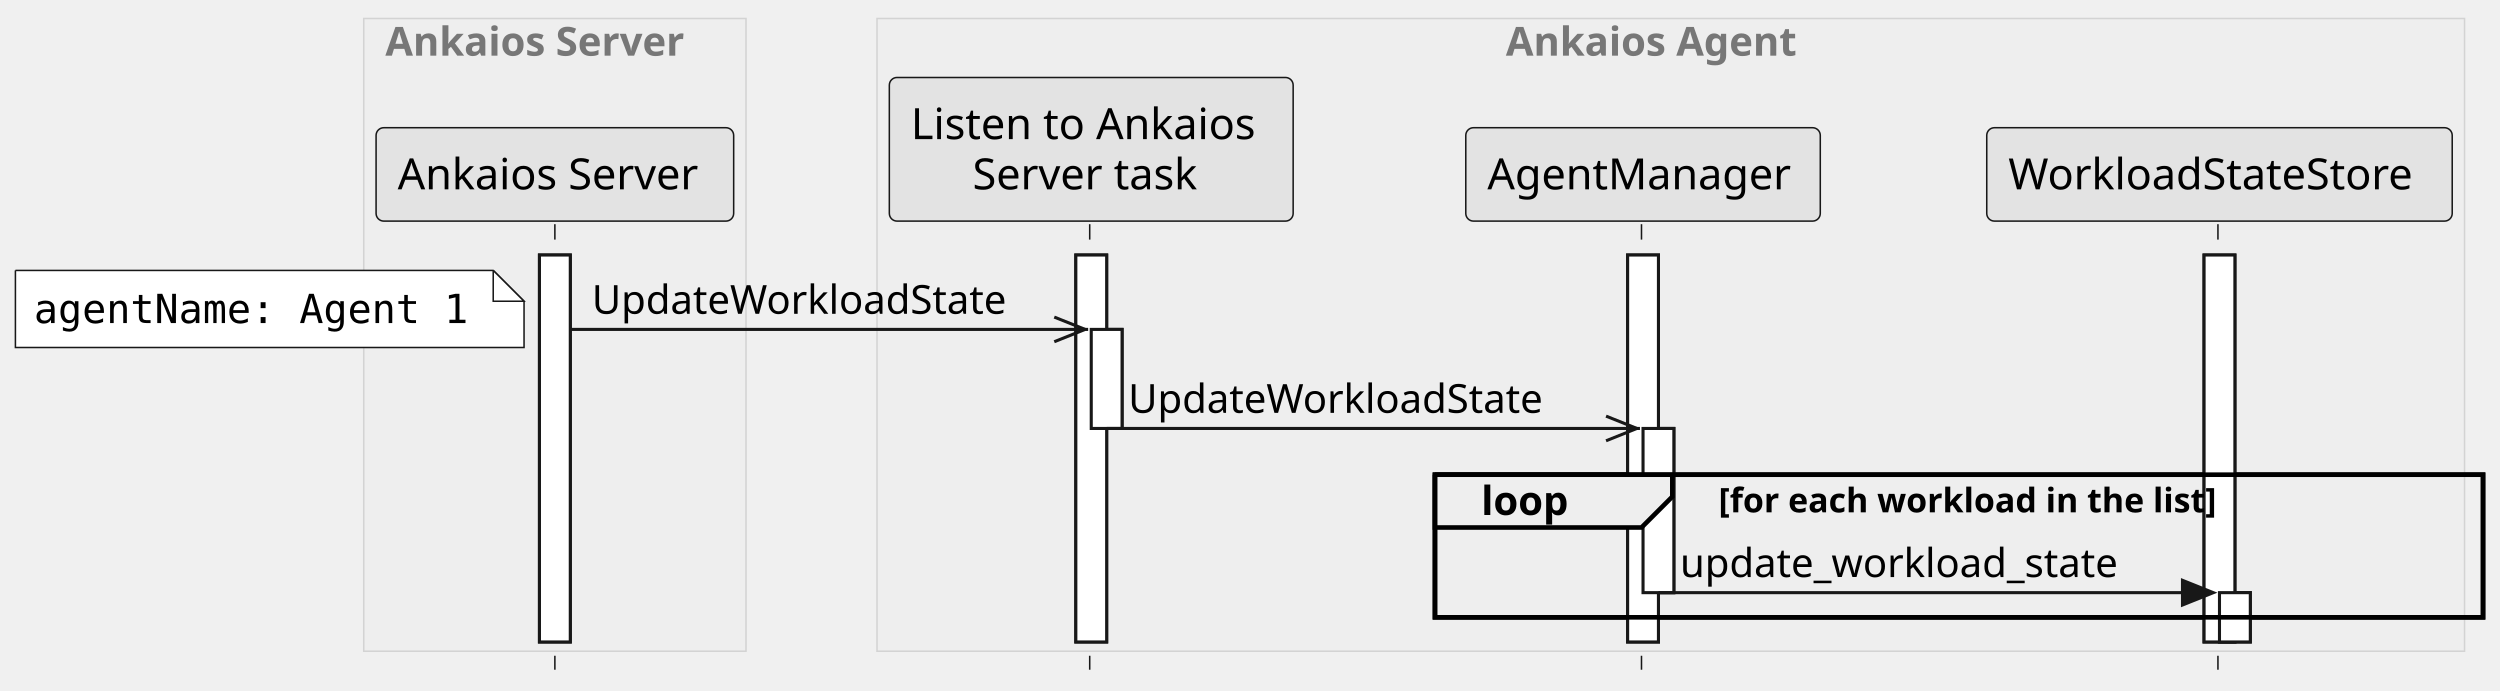
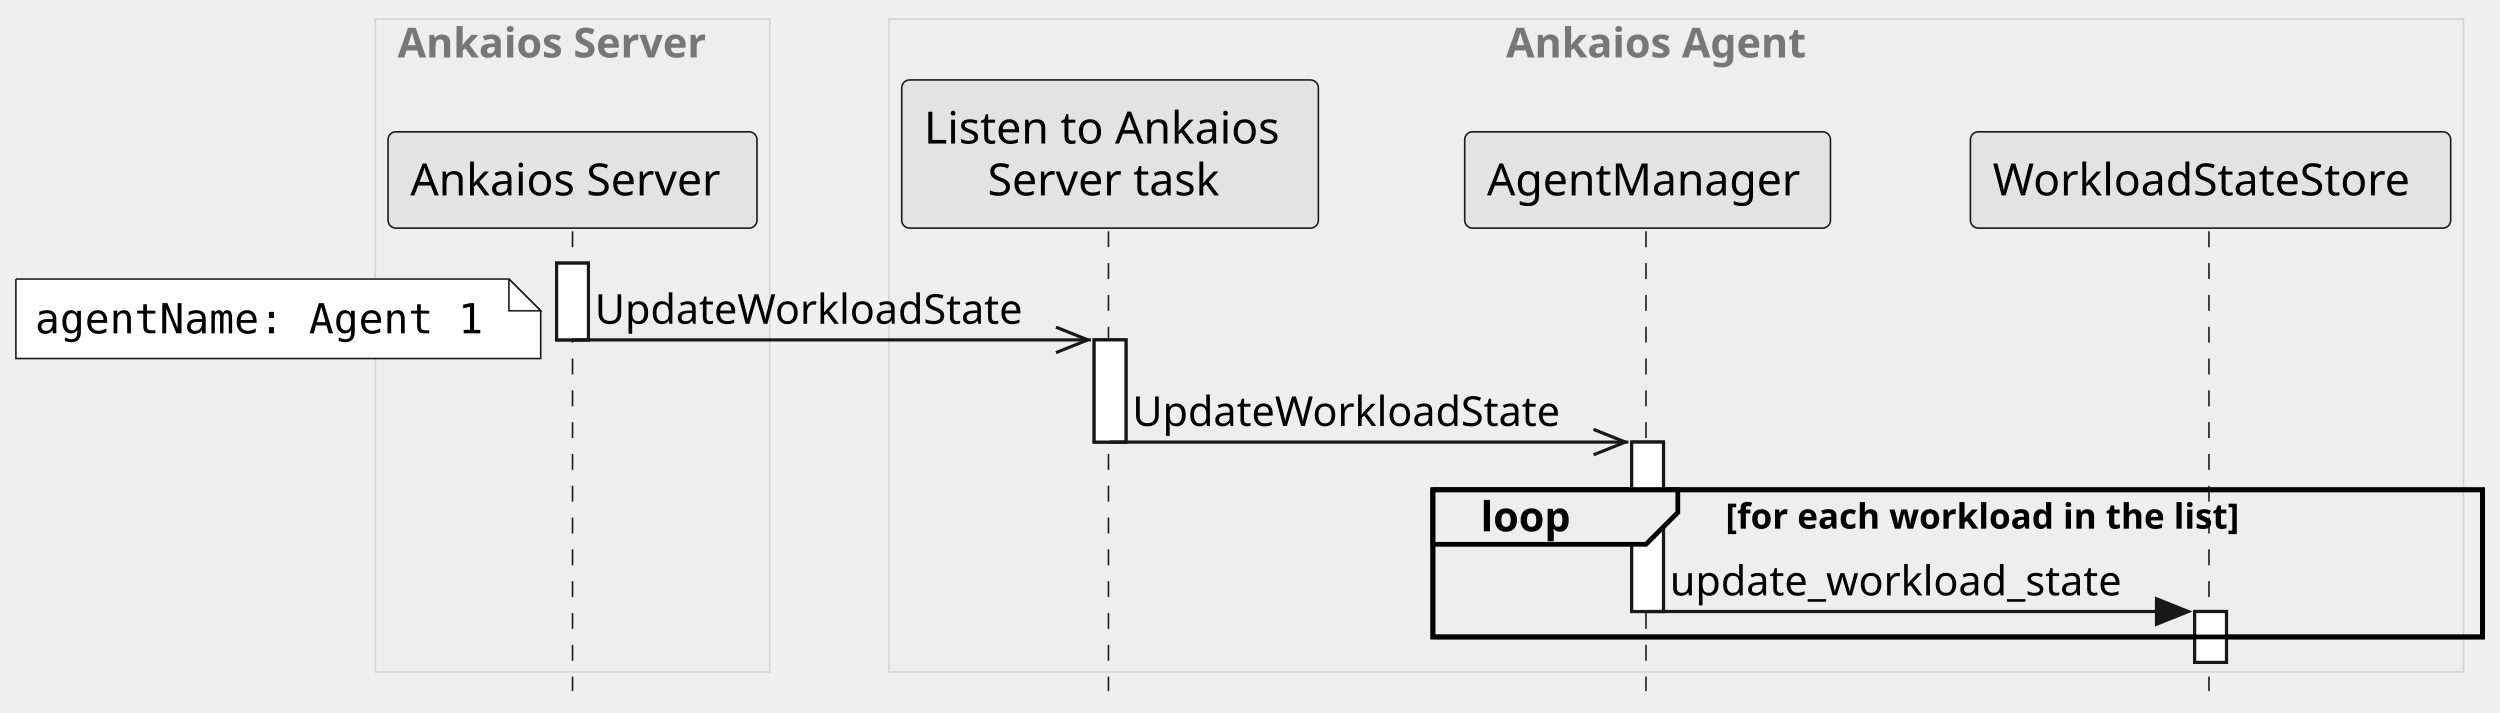
- <svg xmlns="http://www.w3.org/2000/svg" contentStyleType="text/css" height="224px" preserveAspectRatio="none" style="width:811px;height:224px;background:#FFFFFF;" version="1.1" viewBox="0 0 811 224" width="811px" zoomAndPan="magnify">
+ <svg xmlns="http://www.w3.org/2000/svg" contentStyleType="text/css" height="224px" preserveAspectRatio="none" style="width:786px;height:224px;background:#FFFFFF;" version="1.1" viewBox="0 0 786 224" width="786px" zoomAndPan="magnify">
  <defs />
  <g>
    <rect fill="#EEEEEE" height="205.258" style="stroke:#D3D3D3;stroke-width:0.5;" width="124" x="118" y="6" />
    <text fill="#777777" font-family="sans-serif" font-size="13" font-weight="bold" lengthAdjust="spacing" textLength="110" x="125" y="18.067">Ankaios Server</text>
-     <rect fill="#EEEEEE" height="205.258" style="stroke:#D3D3D3;stroke-width:0.5;" width="515" x="284.5" y="6" />
-     <text fill="#777777" font-family="sans-serif" font-size="13" font-weight="bold" lengthAdjust="spacing" textLength="107" x="488.5" y="18.067">Ankaios Agent</text>
-     <rect fill="#FFFFFF" height="125.531" style="stroke:#181818;stroke-width:1.0;" width="10" x="175" y="82.727" />
-     <rect fill="#FFFFFF" height="125.531" style="stroke:#181818;stroke-width:1.0;" width="10" x="349" y="82.727" />
-     <rect fill="#FFFFFF" height="32.133" style="stroke:#181818;stroke-width:1.0;" width="10" x="354" y="106.859" />
-     <rect fill="#FFFFFF" height="125.531" style="stroke:#181818;stroke-width:1.0;" width="10" x="528" y="82.727" />
-     <rect fill="#FFFFFF" height="53.266" style="stroke:#181818;stroke-width:1.0;" width="10" x="533" y="138.992" />
-     <rect fill="#FFFFFF" height="125.531" style="stroke:#181818;stroke-width:1.0;" width="10" x="715" y="82.727" />
-     <rect fill="#FFFFFF" height="16" style="stroke:#181818;stroke-width:1.0;" width="10" x="720" y="192.258" />
-     <rect fill="none" height="46.266" style="stroke:#000000;stroke-width:1.5;" width="340" x="465.5" y="153.992" />
+     <rect fill="#EEEEEE" height="205.258" style="stroke:#D3D3D3;stroke-width:0.5;" width="495" x="279.5" y="6" />
+     <text fill="#777777" font-family="sans-serif" font-size="13" font-weight="bold" lengthAdjust="spacing" textLength="107" x="473.5" y="18.067">Ankaios Agent</text>
+     <rect fill="#FFFFFF" height="24.133" style="stroke:#181818;stroke-width:1.0;" width="10" x="175" y="82.727" />
+     <rect fill="#FFFFFF" height="32.133" style="stroke:#181818;stroke-width:1.0;" width="10" x="344" y="106.859" />
+     <rect fill="#FFFFFF" height="53.266" style="stroke:#181818;stroke-width:1.0;" width="10" x="513" y="138.992" />
+     <rect fill="#FFFFFF" height="16" style="stroke:#181818;stroke-width:1.0;" width="10" x="690" y="192.258" />
+     <rect fill="none" height="46.266" style="stroke:#000000;stroke-width:1.5;" width="330" x="450.5" y="153.992" />
    <line style="stroke:#181818;stroke-width:0.5;stroke-dasharray:5.0,5.0;" x1="180" x2="180" y1="72.727" y2="217.258" />
-     <line style="stroke:#181818;stroke-width:0.5;stroke-dasharray:5.0,5.0;" x1="353.5" x2="353.5" y1="72.727" y2="217.258" />
-     <line style="stroke:#181818;stroke-width:0.5;stroke-dasharray:5.0,5.0;" x1="532.5" x2="532.5" y1="72.727" y2="217.258" />
-     <line style="stroke:#181818;stroke-width:0.5;stroke-dasharray:5.0,5.0;" x1="719.5" x2="719.5" y1="72.727" y2="217.258" />
+     <line style="stroke:#181818;stroke-width:0.5;stroke-dasharray:5.0,5.0;" x1="348.5" x2="348.5" y1="72.727" y2="217.258" />
+     <line style="stroke:#181818;stroke-width:0.5;stroke-dasharray:5.0,5.0;" x1="517.5" x2="517.5" y1="72.727" y2="217.258" />
+     <line style="stroke:#181818;stroke-width:0.5;stroke-dasharray:5.0,5.0;" x1="694.5" x2="694.5" y1="72.727" y2="217.258" />
    <rect fill="#E3E3E3" height="30.297" rx="2.5" ry="2.5" style="stroke:#181818;stroke-width:0.5;" width="116" x="122" y="41.43" />
    <text fill="#000000" font-family="sans-serif" font-size="14" lengthAdjust="spacing" textLength="102" x="129" y="61.425">Ankaios Server</text>
-     <rect fill="#E3E3E3" height="46.594" rx="2.5" ry="2.5" style="stroke:#181818;stroke-width:0.5;" width="131" x="288.5" y="25.133" />
-     <text fill="#000000" font-family="sans-serif" font-size="14" lengthAdjust="spacing" textLength="117" x="295.5" y="45.128">Listen to Ankaios</text>
-     <text fill="#000000" font-family="sans-serif" font-size="14" lengthAdjust="spacing" textLength="77" x="315.5" y="61.425">Server task</text>
-     <rect fill="#E3E3E3" height="30.297" rx="2.5" ry="2.5" style="stroke:#181818;stroke-width:0.5;" width="115" x="475.5" y="41.43" />
-     <text fill="#000000" font-family="sans-serif" font-size="14" lengthAdjust="spacing" textLength="101" x="482.5" y="61.425">AgentManager</text>
-     <rect fill="#E3E3E3" height="30.297" rx="2.5" ry="2.5" style="stroke:#181818;stroke-width:0.5;" width="151" x="644.5" y="41.43" />
-     <text fill="#000000" font-family="sans-serif" font-size="14" lengthAdjust="spacing" textLength="137" x="651.5" y="61.425">WorkloadStateStore</text>
-     <rect fill="#FFFFFF" height="125.531" style="stroke:#181818;stroke-width:1.0;" width="10" x="175" y="82.727" />
-     <rect fill="#FFFFFF" height="125.531" style="stroke:#181818;stroke-width:1.0;" width="10" x="349" y="82.727" />
-     <rect fill="#FFFFFF" height="32.133" style="stroke:#181818;stroke-width:1.0;" width="10" x="354" y="106.859" />
-     <rect fill="#FFFFFF" height="125.531" style="stroke:#181818;stroke-width:1.0;" width="10" x="528" y="82.727" />
-     <rect fill="#FFFFFF" height="53.266" style="stroke:#181818;stroke-width:1.0;" width="10" x="533" y="138.992" />
-     <rect fill="#FFFFFF" height="125.531" style="stroke:#181818;stroke-width:1.0;" width="10" x="715" y="82.727" />
-     <rect fill="#FFFFFF" height="16" style="stroke:#181818;stroke-width:1.0;" width="10" x="720" y="192.258" />
-     <line style="stroke:#181818;stroke-width:1.0;" x1="352" x2="342" y1="106.859" y2="102.859" />
-     <line style="stroke:#181818;stroke-width:1.0;" x1="352" x2="342" y1="106.859" y2="110.859" />
-     <line style="stroke:#181818;stroke-width:1.0;" x1="185" x2="353" y1="106.859" y2="106.859" />
-     <text fill="#000000" font-family="sans-serif" font-size="13" lengthAdjust="spacing" textLength="140" x="192" y="101.793">UpdateWorkloadState</text>
+     <rect fill="#E3E3E3" height="46.594" rx="2.5" ry="2.5" style="stroke:#181818;stroke-width:0.5;" width="131" x="283.5" y="25.133" />
+     <text fill="#000000" font-family="sans-serif" font-size="14" lengthAdjust="spacing" textLength="117" x="290.5" y="45.128">Listen to Ankaios</text>
+     <text fill="#000000" font-family="sans-serif" font-size="14" lengthAdjust="spacing" textLength="77" x="310.5" y="61.425">Server task</text>
+     <rect fill="#E3E3E3" height="30.297" rx="2.5" ry="2.5" style="stroke:#181818;stroke-width:0.5;" width="115" x="460.5" y="41.43" />
+     <text fill="#000000" font-family="sans-serif" font-size="14" lengthAdjust="spacing" textLength="101" x="467.5" y="61.425">AgentManager</text>
+     <rect fill="#E3E3E3" height="30.297" rx="2.5" ry="2.5" style="stroke:#181818;stroke-width:0.5;" width="151" x="619.5" y="41.43" />
+     <text fill="#000000" font-family="sans-serif" font-size="14" lengthAdjust="spacing" textLength="137" x="626.5" y="61.425">WorkloadStateStore</text>
+     <rect fill="#FFFFFF" height="24.133" style="stroke:#181818;stroke-width:1.0;" width="10" x="175" y="82.727" />
+     <rect fill="#FFFFFF" height="32.133" style="stroke:#181818;stroke-width:1.0;" width="10" x="344" y="106.859" />
+     <rect fill="#FFFFFF" height="53.266" style="stroke:#181818;stroke-width:1.0;" width="10" x="513" y="138.992" />
+     <rect fill="#FFFFFF" height="16" style="stroke:#181818;stroke-width:1.0;" width="10" x="690" y="192.258" />
+     <line style="stroke:#181818;stroke-width:1.0;" x1="342" x2="332" y1="106.859" y2="102.859" />
+     <line style="stroke:#181818;stroke-width:1.0;" x1="342" x2="332" y1="106.859" y2="110.859" />
+     <line style="stroke:#181818;stroke-width:1.0;" x1="180" x2="343" y1="106.859" y2="106.859" />
+     <text fill="#000000" font-family="sans-serif" font-size="13" lengthAdjust="spacing" textLength="140" x="187" y="101.793">UpdateWorkloadState</text>
    <path d="M5,87.727 L5,112.727 L170,112.727 L170,97.727 L160,87.727 L5,87.727 " fill="#FFFFFF" style="stroke:#181818;stroke-width:0.5;" />
    <path d="M160,87.727 L160,97.727 L170,97.727 L160,87.727 " fill="#FFFFFF" style="stroke:#181818;stroke-width:0.5;" />
    <text fill="#000000" font-family="monospace" font-size="13" lengthAdjust="spacing" textLength="144" x="11" y="104.793">agentName: Agent 1</text>
-     <line style="stroke:#181818;stroke-width:1.0;" x1="531" x2="521" y1="138.992" y2="134.992" />
-     <line style="stroke:#181818;stroke-width:1.0;" x1="531" x2="521" y1="138.992" y2="142.992" />
-     <line style="stroke:#181818;stroke-width:1.0;" x1="359" x2="532" y1="138.992" y2="138.992" />
-     <text fill="#000000" font-family="sans-serif" font-size="13" lengthAdjust="spacing" textLength="140" x="366" y="133.926">UpdateWorkloadState</text>
-     <path d="M465.5,153.992 L542.5,153.992 L542.5,161.125 L532.5,171.125 L465.5,171.125 L465.5,153.992 " fill="#EEEEEE" style="stroke:#000000;stroke-width:1.5;" />
-     <rect fill="none" height="46.266" style="stroke:#000000;stroke-width:1.5;" width="340" x="465.5" y="153.992" />
-     <text fill="#000000" font-family="sans-serif" font-size="13" font-weight="bold" lengthAdjust="spacing" textLength="32" x="480.5" y="167.059">loop</text>
-     <text fill="#000000" font-family="sans-serif" font-size="11" font-weight="bold" lengthAdjust="spacing" textLength="191" x="557.5" y="166.203">[for each workload in the list]</text>
-     <polygon fill="#181818" points="708,188.258,718,192.258,708,196.258" style="stroke:#181818;stroke-width:1.0;" />
-     <line style="stroke:#181818;stroke-width:1.0;" x1="538" x2="714" y1="192.258" y2="192.258" />
-     <text fill="#000000" font-family="sans-serif" font-size="13" lengthAdjust="spacing" textLength="148" x="545" y="187.192">update_workload_state</text>
+     <line style="stroke:#181818;stroke-width:1.0;" x1="511" x2="501" y1="138.992" y2="134.992" />
+     <line style="stroke:#181818;stroke-width:1.0;" x1="511" x2="501" y1="138.992" y2="142.992" />
+     <line style="stroke:#181818;stroke-width:1.0;" x1="349" x2="512" y1="138.992" y2="138.992" />
+     <text fill="#000000" font-family="sans-serif" font-size="13" lengthAdjust="spacing" textLength="140" x="356" y="133.926">UpdateWorkloadState</text>
+     <path d="M450.5,153.992 L527.5,153.992 L527.5,161.125 L517.5,171.125 L450.5,171.125 L450.5,153.992 " fill="#EEEEEE" style="stroke:#000000;stroke-width:1.5;" />
+     <rect fill="none" height="46.266" style="stroke:#000000;stroke-width:1.5;" width="330" x="450.5" y="153.992" />
+     <text fill="#000000" font-family="sans-serif" font-size="13" font-weight="bold" lengthAdjust="spacing" textLength="32" x="465.5" y="167.059">loop</text>
+     <text fill="#000000" font-family="sans-serif" font-size="11" font-weight="bold" lengthAdjust="spacing" textLength="191" x="542.5" y="166.203">[for each workload in the list]</text>
+     <polygon fill="#181818" points="678,188.258,688,192.258,678,196.258" style="stroke:#181818;stroke-width:1.0;" />
+     <line style="stroke:#181818;stroke-width:1.0;" x1="518" x2="684" y1="192.258" y2="192.258" />
+     <text fill="#000000" font-family="sans-serif" font-size="13" lengthAdjust="spacing" textLength="148" x="525" y="187.192">update_workload_state</text>
  </g>
</svg>
